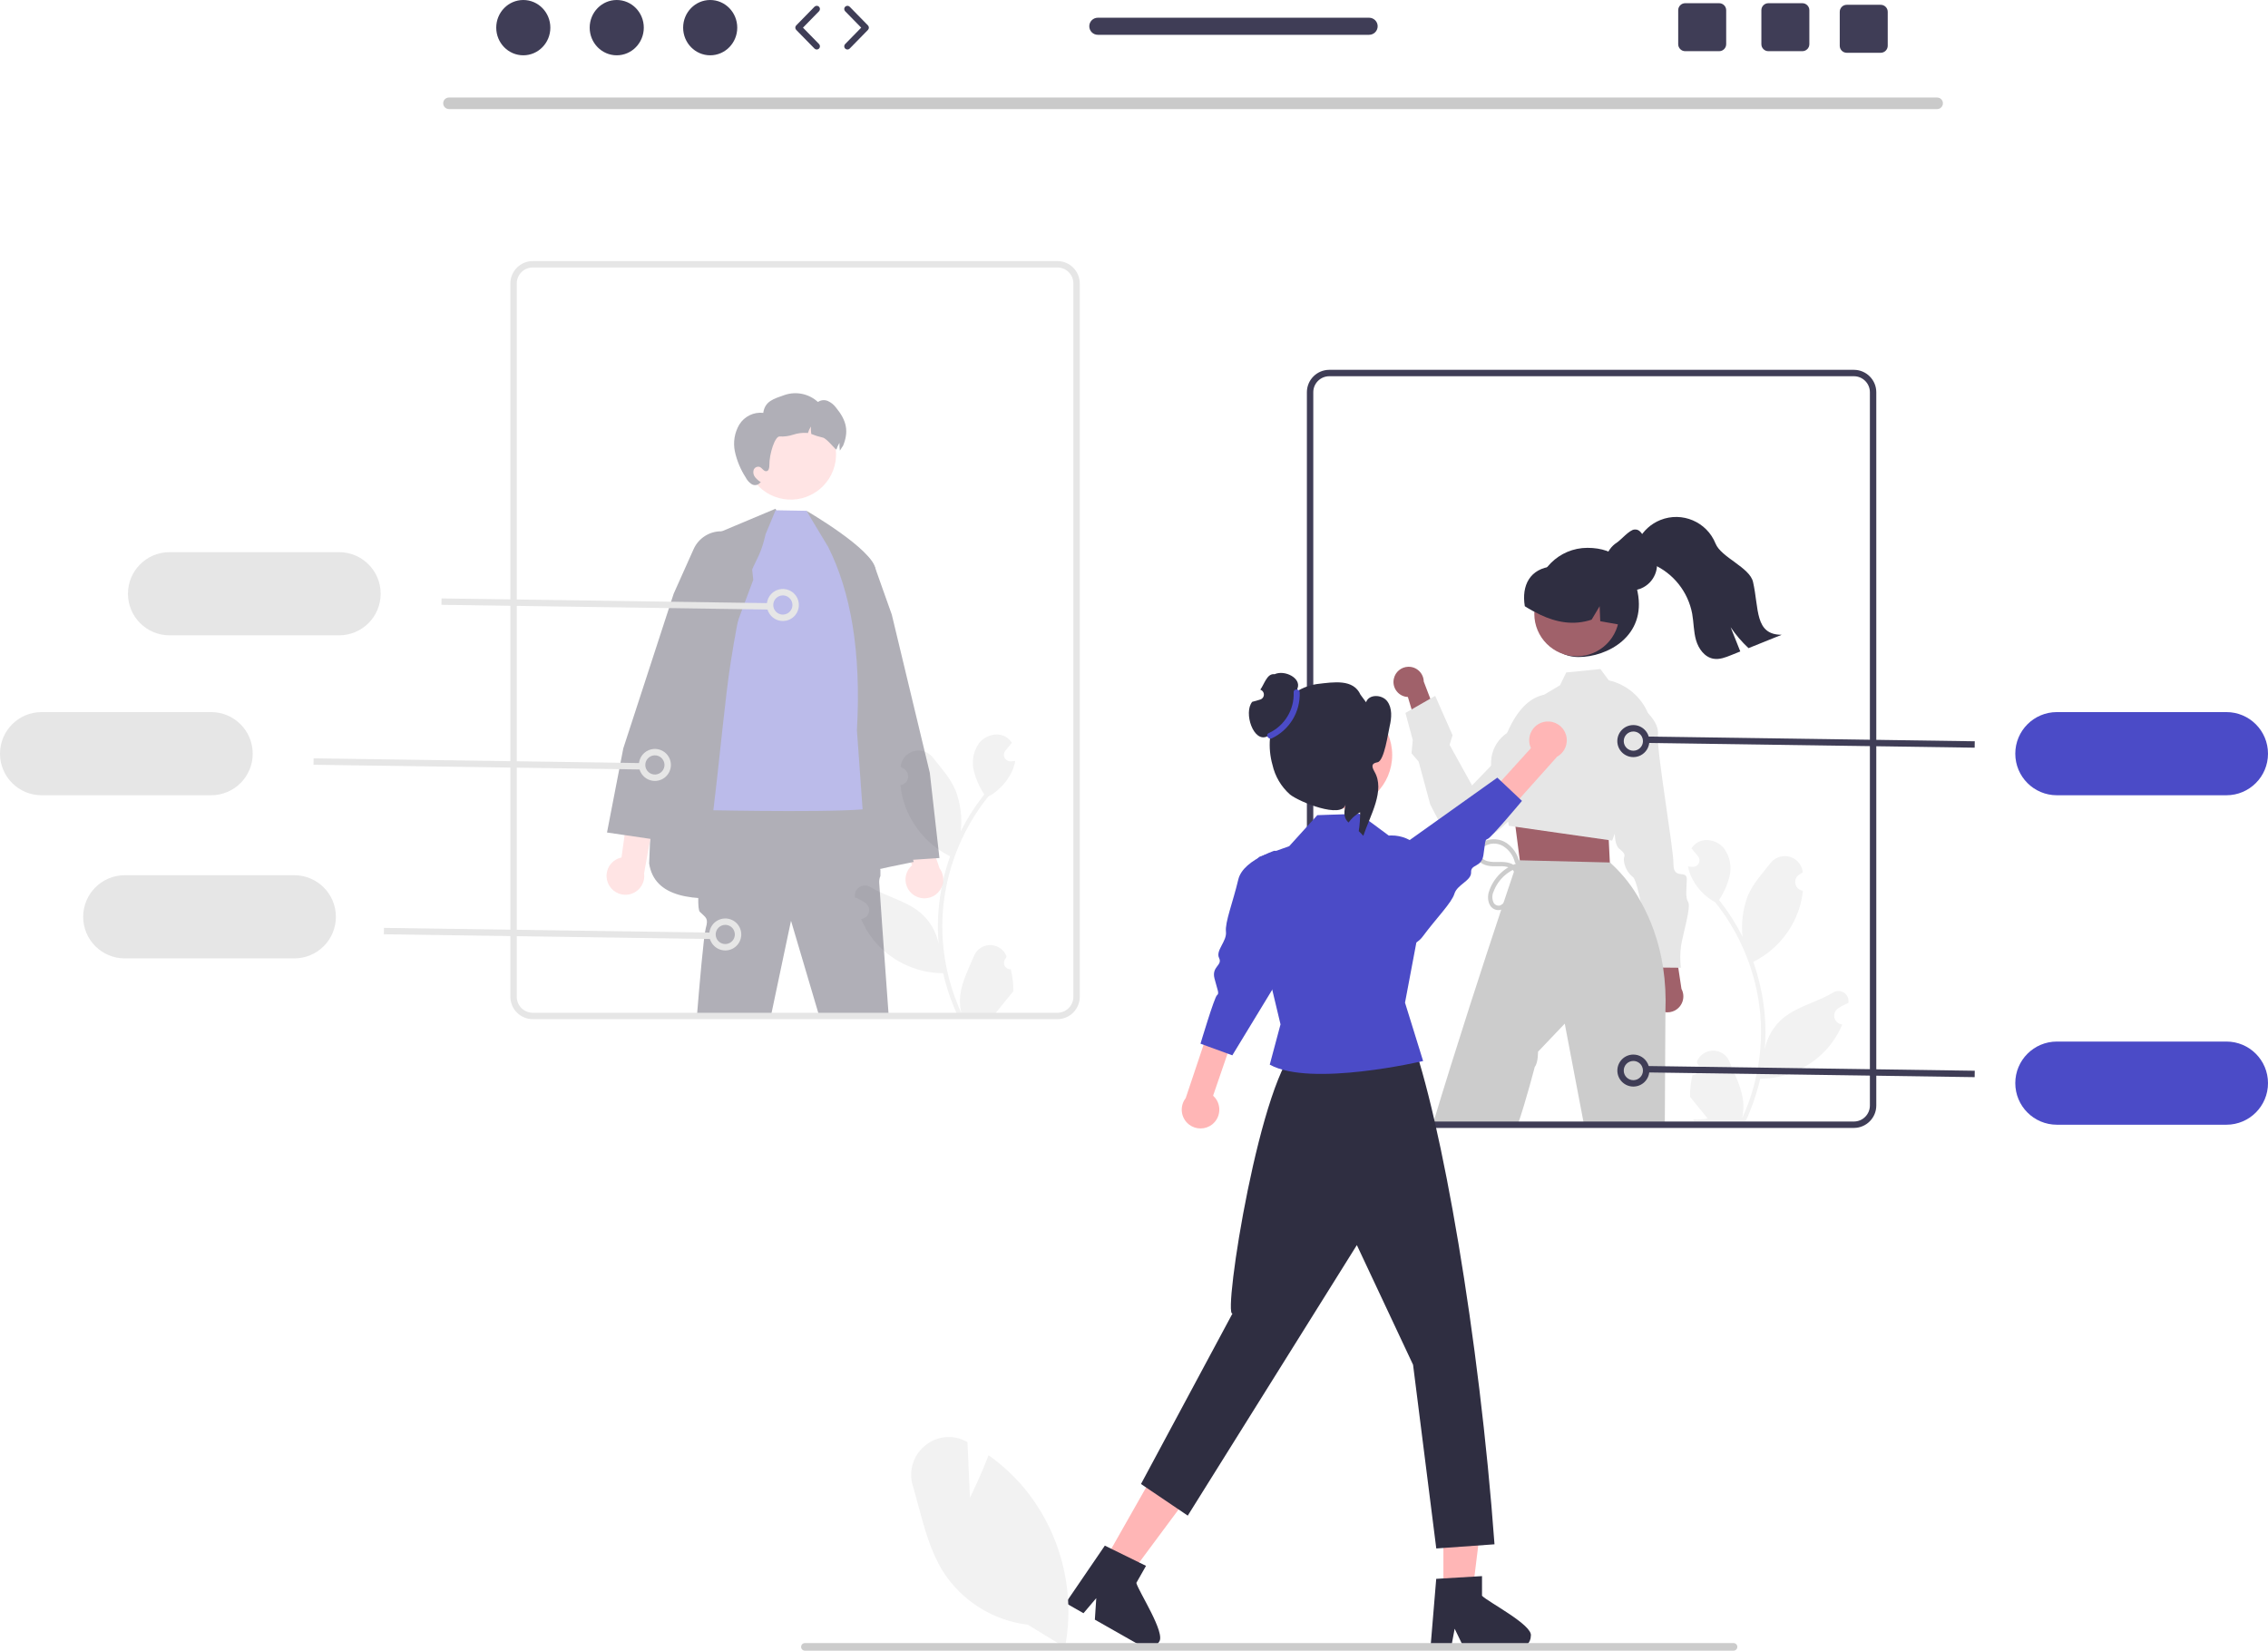
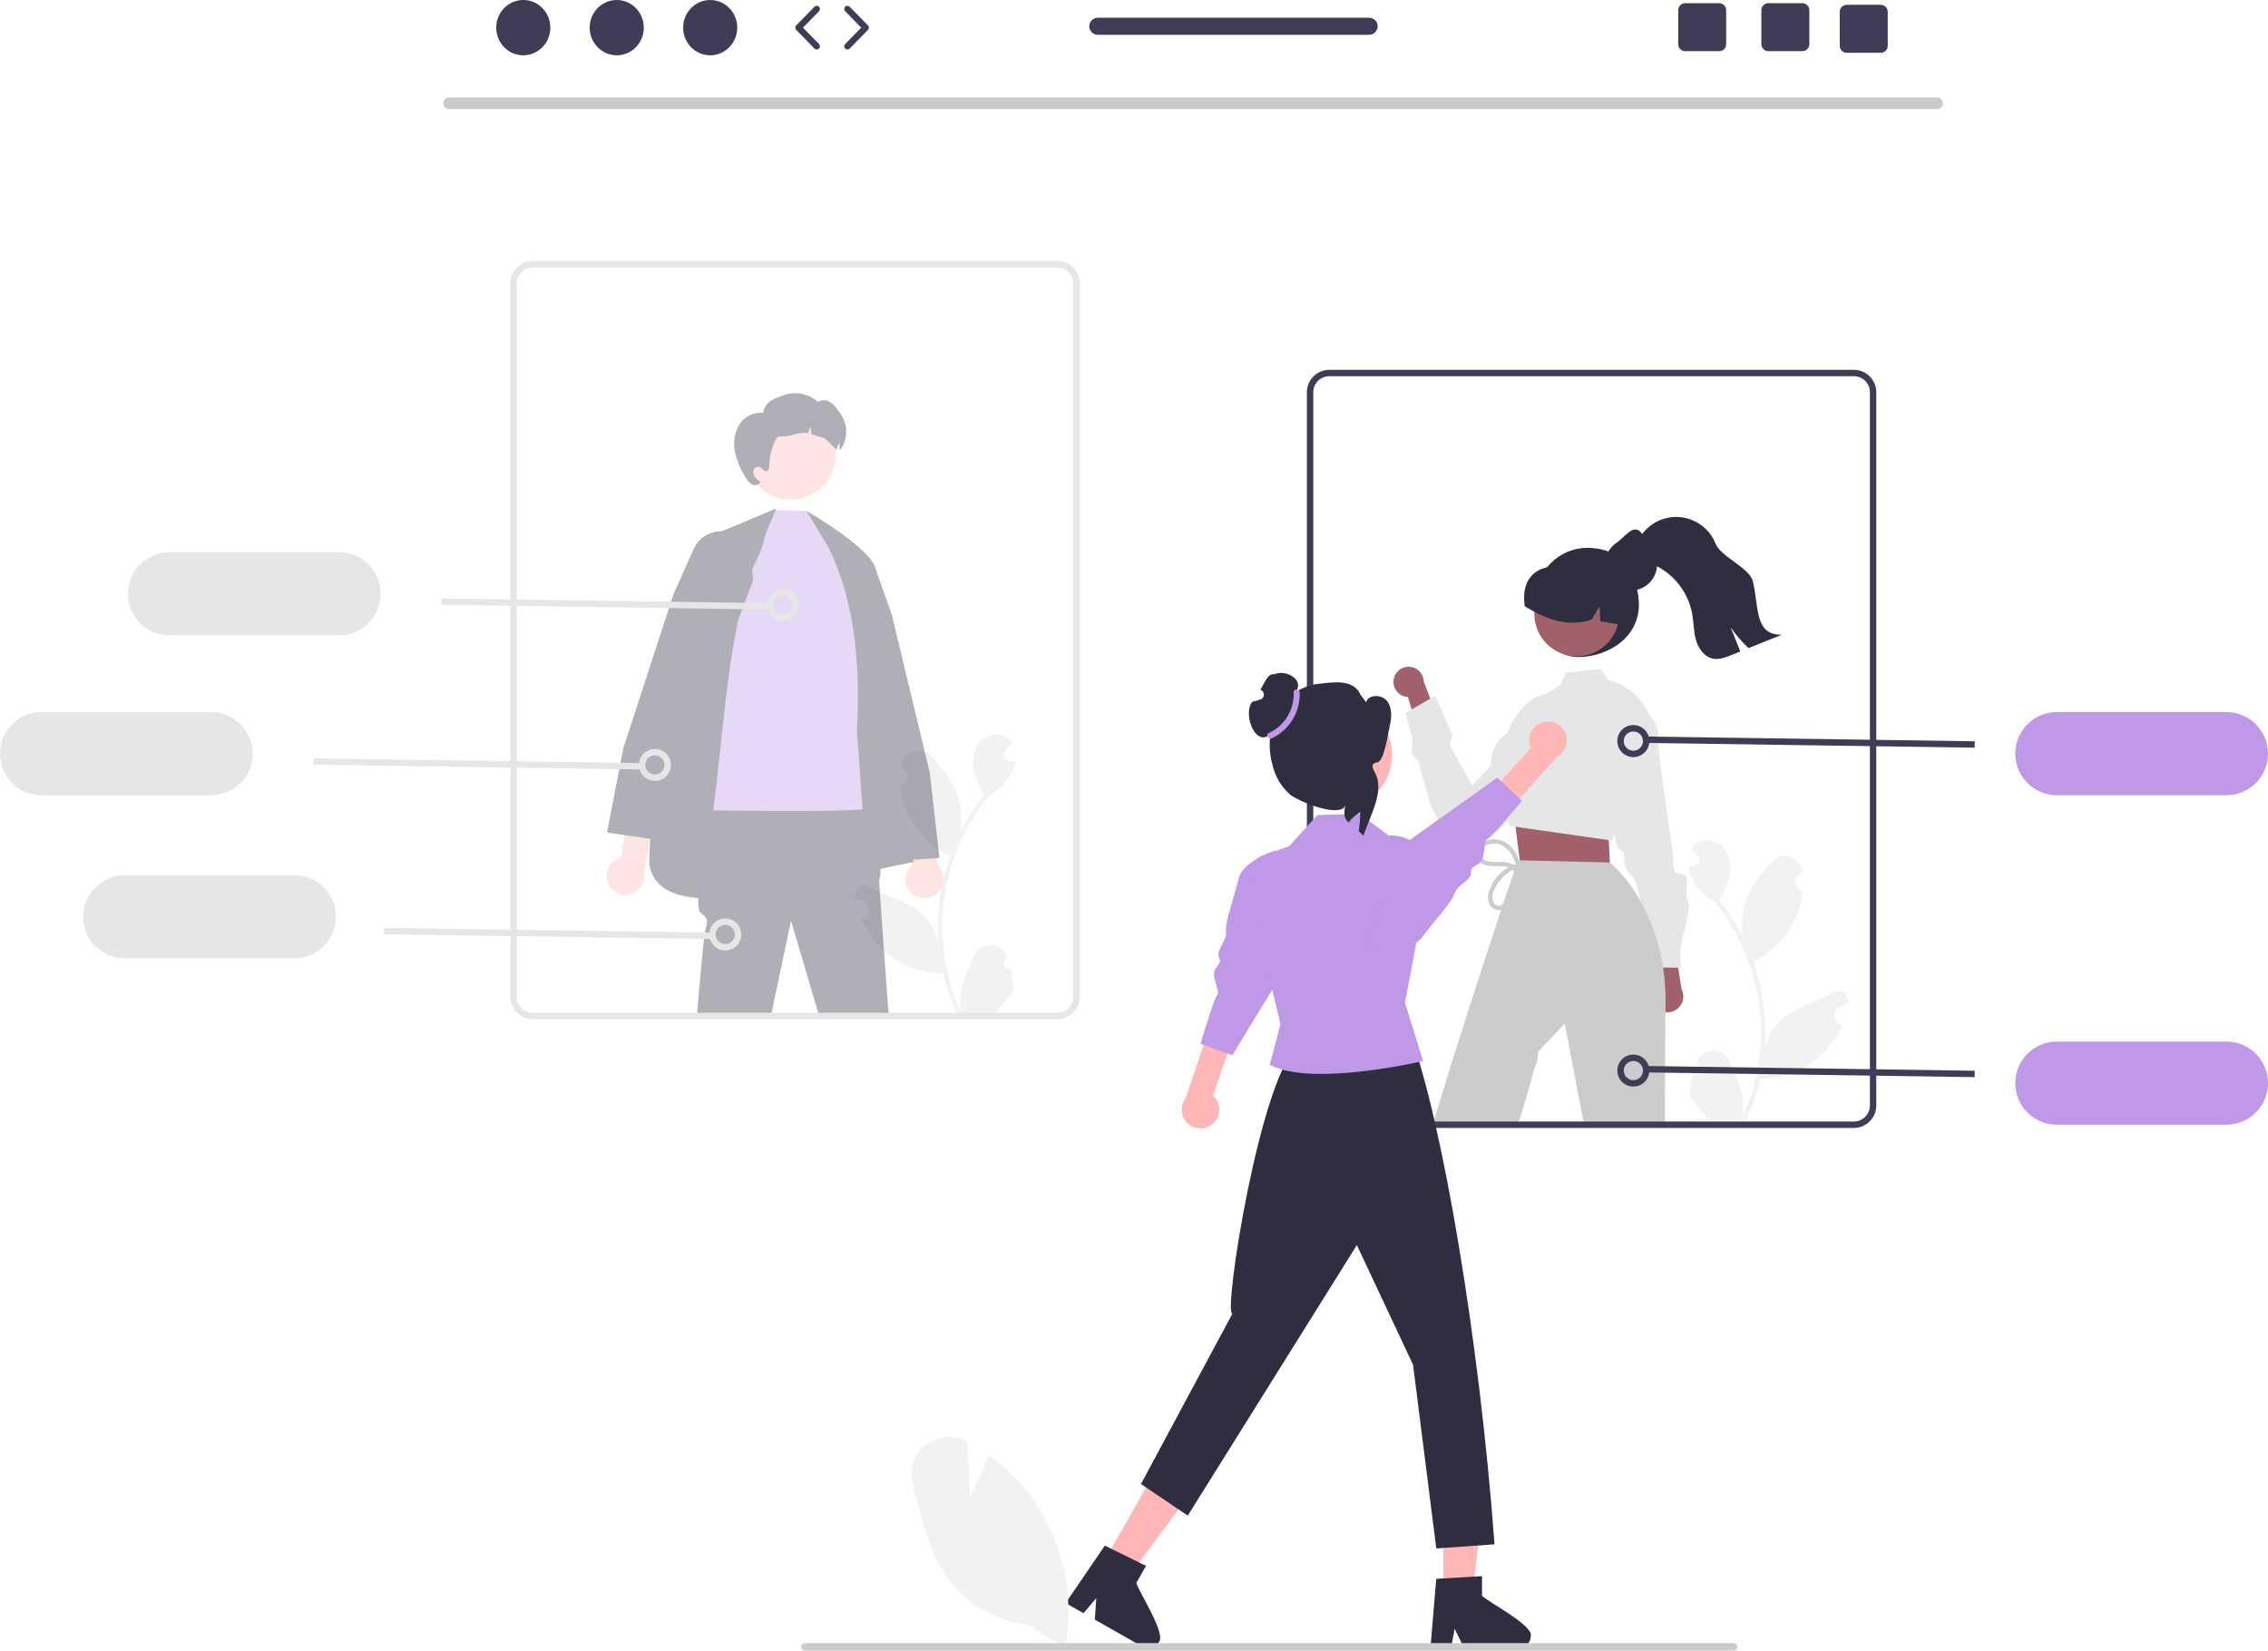
<svg xmlns="http://www.w3.org/2000/svg" width="709" height="516.053" viewBox="0 0 709 516.053">
  <path d="M529.115,336.031c1.125,.052,2.08-.819,2.132-1.944,.028-.601-.211-1.184-.653-1.592l-.14-.556,.056-.133c1.18-2.786,4.395-4.089,7.181-2.909,1.324,.56,2.374,1.619,2.925,2.947,1.653,3.981,3.757,7.968,4.275,12.177,.228,1.86,.132,3.746-.284,5.574,3.882-8.468,5.898-17.672,5.911-26.987,.001-2.338-.129-4.673-.389-6.996-.215-1.904-.513-3.795-.894-5.673-2.081-10.186-6.548-19.734-13.035-27.858-3.14-1.713-5.679-4.347-7.275-7.548-.578-1.151-.987-2.379-1.214-3.646,.354,.046,.714,.075,1.068,.099,.11,.006,.226,.012,.337,.017l.042,.002c1.115,.05,2.06-.813,2.11-1.929,.022-.495-.138-.98-.45-1.364-.153-.188-.306-.376-.459-.564-.232-.29-.47-.575-.703-.865-.027-.028-.052-.057-.075-.087-.267-.331-.534-.656-.801-.987,.488-.757,1.143-1.391,1.916-1.852,2.677-1.568,6.369-.482,8.303,1.939,1.834,2.557,2.432,5.799,1.632,8.843-.662,2.574-1.758,5.017-3.24,7.223,.145,.186,.296,.366,.441,.552,2.653,3.412,4.966,7.076,6.905,10.939-.471-4.328,.091-8.706,1.642-12.774,1.572-3.791,4.517-6.984,7.111-10.262,1.916-2.459,5.463-2.899,7.922-.983,1.18,.92,1.947,2.27,2.132,3.755l.016,.145c-.385,.217-.762,.448-1.131,.692-1.271,.849-1.613,2.567-.764,3.838,.431,.645,1.113,1.079,1.879,1.198l.056,.009c-.137,1.389-.38,2.765-.726,4.117-2.026,7.629-7.141,14.068-14.115,17.767-.226,.116-.447,.232-.674,.343,1.948,5.52,3.17,11.27,3.635,17.105,.263,3.443,.248,6.901-.046,10.341l.017-.122c.743-3.825,2.784-7.277,5.777-9.772,4.446-3.652,10.727-4.997,15.523-7.933,1.476-.948,3.441-.519,4.388,.957,.406,.632,.575,1.388,.476,2.133l-.02,.128c-.715,.291-1.411,.627-2.084,1.004-.385,.217-.762,.448-1.131,.692-1.271,.849-1.613,2.567-.764,3.838,.431,.645,1.113,1.079,1.879,1.198l.056,.009c.041,.006,.075,.012,.116,.017-1.222,2.917-2.936,5.602-5.069,7.937-5.324,5.713-12.768,8.979-20.577,9.029h-.006c-1.049,4.558-2.569,8.994-4.535,13.238h-16.199c-.058-.18-.11-.366-.163-.546,1.499,.094,3.005,.005,4.482-.267-1.202-1.475-2.404-2.961-3.606-4.436-.027-.028-.052-.057-.075-.087-.61-.755-1.225-1.504-1.835-2.259l-0-.001c-.032-2.314,.233-4.622,.79-6.868l0-0Z" fill="#f2f2f2" />
  <path d="M480.109,187.417c0,8.917,4.461,17.991,13.378,17.991s21.221-6.458,18.453-20.298c-1.749-8.744-6.768-13.839-15.685-13.839-8.917-0-16.146,7.229-16.146,16.146v0Z" fill="#2f2e41" />
  <path d="M517.515,314.821c-1.836-2.036-1.673-5.175,.363-7.011,.217-.196,.451-.372,.699-.527l-3.904-17.204,8.58,3.228,2.391,15.842c1.3,2.431,.382,5.455-2.049,6.755-2.034,1.087-4.548,.639-6.082-1.084v0Z" fill="#a0616a" />
  <path d="M499.303,253.843l5.989,.61s-1.566,8.871,.883,10.87,1.462,1.989,1.448,3.47c.151,2.15,1.209,4.134,2.91,5.458,1.96,1.5,6.037,28.212,6.037,28.212l8.886,.085c-.265-2.297-.243-4.619,.066-6.911,.527-3.451,3.19-12.143,2.217-13.633s-.461-4.231-.432-7.193-4.209,.311-4.161-4.626-5.387-35.912-4.851-40.35-4.856-8.439-4.856-8.439l-4.936-.047-9.198,32.495Z" fill="#e6e6e6" />
  <path d="M435.729,212.183c-.564,2.536,1.034,5.049,3.569,5.613,.27,.06,.545,.096,.822,.108l4.804,16.009,5.571-6.664-5.416-14.181c-.062-2.611-2.229-4.677-4.84-4.616-2.185,.052-4.05,1.594-4.511,3.73Z" fill="#a0616a" />
  <path d="M486.448,217.398s-11.614-4.355-17.911,19.493l-8.359,8.657-7.022-12.689,.929-3.01-5.427-12.304-9.305,5.34,2.291,8.447-.387,4.176,2.224,2.597,3.64,13.423,2.277,4.386s2.872,5.615,7.884,6.54c1.336,.25,2.704,.289,4.052,.115,3.206-.501,6.178-1.985,8.505-4.246,6.198-5.527,12.059-11.419,17.552-17.646l-.942-23.278Z" fill="#e6e6e6" />
  <polygon points="502.026 257.329 502.848 261.244 503.546 275.685 475.482 271.885 473.327 255.163 476.305 250.269 502.026 257.329" fill="#a0616a" />
  <circle cx="492.923" cy="191.893" r="13.282" fill="#a0616a" />
  <path d="M515.177,222.952c-2.192-5.17-6.728-8.978-12.2-10.24l-.05-.01-2.63-3.54-10.67,1.07-1.95,4-5.06,3.01h-.01l-.01,.01-2.65,1.58-8.79,10.29-.01,.01c-2.608,1.741-4.379,4.486-4.89,7.58-.133,.883-.176,1.778-.13,2.67,.29,5.47,3.71,10.34,4.18,10.99l1.15,6.47,.23,1.33,2.07,.3,29.16,4.17,.81,.12,.24,.03,.84-2.17v-.02l8.13-21.27,3.65-9.49c.01-2.369-.47-4.715-1.41-6.89Z" fill="#e6e6e6" />
  <path d="M506.823,195.375c-.12-.019-.241-.044-.361-.063-2.072-.367-4.144-.729-6.209-1.102l-.19-4.682-2.503,4.194c-5.709,1.894-11.05,.824-16.074-1.54-1.657-.787-3.265-1.673-4.815-2.655-1.081-6.595,1.646-11.793,8.649-12.456,.217-.021,.374-.203,.564-.298l.006-.006v-0c.323-.152,.653-.298,.982-.431,5.265-2.058,11.244-.898,15.358,2.978,4.156,4.228,5.886,10.275,4.594,16.062Z" fill="#2f2e41" />
  <path d="M519.907,302.492c-.588-3.924-1.552-7.781-2.88-11.52v-.01c-1.112-3.161-2.497-6.219-4.14-9.14-.005,0-.01-.004-.01-.01v-0c-2.365-4.402-5.452-8.377-9.13-11.76l-.39-.41h-.1l-28.16-.69h-.29l-.32-.01s-.12,.35-.35,1.01c-.009,.041-.022,.082-.04,.12-.08,.26-.18,.56-.3,.89-.07,.22-.15,.45-.23,.7-.09,.27-.19,.55-.29,.85-.78,2.33-1.92,5.71-3.32,9.9-.21,.64-.43,1.3-.66,1.99-5.34,16.07-13.93,42.33-21.43,67.22h26.6c2.58-7.46,5.32-18.1,5.32-18.1,1.07-1.27,1.01-4.72,1.01-4.72l8.36-8.78,6.02,31.6h25.26l.19-35.17v-.3c.197-4.566-.044-9.14-.72-13.66Z" fill="#ccc" />
  <path d="M501.734,176.437v.011c-.002,.695,.087,1.388,.264,2.06,.028,.118,.062,.241,.101,.359v.006c.763,2.434,2.623,4.37,5.024,5.232,.174,.067,.354,.123,.533,.174,.378,.11,.765,.189,1.156,.236,.351,.05,.706,.074,1.061,.073,.277,.001,.555-.012,.831-.039,.646-.065,1.281-.211,1.892-.432,.096-.028,.189-.061,.281-.101,.046-.016,.091-.035,.135-.056,4.151-1.737,6.107-6.511,4.369-10.661-.052-.124-.107-.247-.165-.369l-.006-.006c-.399-.836-.94-1.595-1.6-2.245-1.471-1.465-2.119-5.137-4.353-5.137-.107-.002-.214,.002-.32,.011-1.499,.051-4.269,3.284-5.448,4.048-.875,.553-1.634,1.272-2.234,2.116-.626,.868-1.073,1.853-1.314,2.896-.138,.598-.207,1.21-.208,1.824Z" fill="#2f2e41" />
  <path d="M511.679,173.602c1.264,1.472,3.243,2.044,5.028,2.809,6.397,2.806,10.996,8.59,12.289,15.454,.494,2.754,.429,5.605,1.209,8.29,.775,2.685,2.694,5.319,5.448,5.785,1.864,.318,3.732-.401,5.485-1.112,.964-.387,1.928-.777,2.892-1.167-1.006-2.523-2.01-5.047-3.012-7.57,1.611,2.381,3.485,4.574,5.587,6.537,3.455-1.393,6.914-2.786,10.375-4.18-8.516,.032-7.063-8.234-8.968-16.529-1.047-4.558-9.964-7.644-11.713-11.98-2.731-6.799-10.456-10.096-17.254-7.365-2.93,1.177-5.344,3.36-6.808,6.157-1.748,.697-1.799,3.418-.558,4.871Z" fill="#2f2e41" />
  <path d="M475.509,270.973c-3.977,1.037-7.196,3.953-8.62,7.808-.504,1.089-.491,2.348,.036,3.427,.412,.77,1.329,1.118,2.148,.814,.822-.443,1.478-1.142,1.869-1.991,.573-1.089,1.065-2.219,1.474-3.38,.668-1.752,2.094-4.677,.058-6.047-1.712-1.152-3.978-.705-5.903-.784-2.081-.085-4.394-.882-5.133-3.039-.719-2.098,.967-4.071,2.784-4.868,2.218-.92,4.749-.679,6.754,.643,1.951,1.353,3.345,3.369,3.921,5.672,.089,.372-.14,.746-.512,.835-.354,.085-.713-.119-.822-.467-.51-2.137-1.856-3.981-3.736-5.118-1.868-1.078-4.189-.987-5.967,.233-.933,.581-1.366,1.711-1.061,2.766,.469,.937,1.351,1.598,2.382,1.785,2.196,.531,4.492-.156,6.681,.545,2.037,.522,3.336,2.517,2.989,4.591-.228,1.245-.597,2.459-1.099,3.62-.427,1.194-.927,2.36-1.495,3.494-.869,1.642-2.436,3.42-4.503,2.938-2.357-.549-2.916-3.3-2.411-5.324,1.366-4.669,5.09-8.274,9.801-9.489,.372-.089,.746,.141,.834,.513,.084,.354-.119,.713-.466,.821v0Z" fill="#ccc" />
  <path d="M579.547,352.622h-164c-3.864-.005-6.995-3.136-7-7V122.622c.004-3.864,3.136-6.996,7-7h164c3.864,.004,6.996,3.136,7,7v223c-.005,3.864-3.136,6.995-7,7ZM415.547,117.622c-2.76,.003-4.997,2.24-5,5v223c.003,2.76,2.24,4.997,5,5h164c2.76-.003,4.997-2.24,5-5V122.622c-.003-2.76-2.24-4.997-5-5h-164Z" fill="#3f3d56" />
  <path d="M605.61,34.099H140.317c-.998-.021-1.789-.847-1.768-1.845,.021-.968,.8-1.747,1.768-1.768h465.293c.998,.021,1.789,.847,1.768,1.845-.021,.968-.8,1.747-1.768,1.768Z" fill="#cacaca" />
-   <path d="M696,248.622h-53c-7.18,0-13-5.82-13-13s5.82-13,13-13h53c7.18,0,13,5.82,13,13s-5.82,13-13,13Z" fill="#4b4bc7" />
+   <path d="M696,248.622h-53c-7.18,0-13-5.82-13-13s5.82-13,13-13h53c7.18,0,13,5.82,13,13s-5.82,13-13,13Z" fill="#bf98e8" />
  <path d="M315.979,303.031c-1.125,.052-2.08-.819-2.132-1.944-.028-.601,.211-1.183,.653-1.592l.14-.556-.056-.133c-1.18-2.786-4.395-4.089-7.181-2.909-1.324,.56-2.374,1.619-2.925,2.947-1.653,3.981-3.757,7.968-4.275,12.177-.228,1.86-.132,3.746,.284,5.574-3.882-8.468-5.898-17.672-5.911-26.987-.001-2.338,.129-4.673,.389-6.996,.215-1.904,.513-3.795,.894-5.673,2.081-10.186,6.548-19.734,13.035-27.858,3.14-1.713,5.679-4.347,7.275-7.548,.578-1.151,.987-2.379,1.214-3.646-.354,.046-.714,.075-1.068,.099-.11,.006-.226,.012-.337,.017l-.042,.002c-1.115,.05-2.06-.813-2.11-1.929-.022-.495,.138-.98,.45-1.364,.153-.188,.306-.376,.459-.564,.232-.29,.47-.575,.703-.865,.027-.028,.052-.057,.075-.087,.267-.331,.534-.656,.801-.987-.488-.757-1.143-1.391-1.916-1.852-2.677-1.568-6.369-.482-8.303,1.939-1.834,2.557-2.432,5.799-1.632,8.843,.662,2.574,1.758,5.017,3.24,7.223-.145,.186-.296,.366-.441,.552-2.653,3.412-4.966,7.076-6.905,10.939,.471-4.328-.091-8.706-1.642-12.774-1.572-3.791-4.517-6.984-7.111-10.262-1.916-2.459-5.463-2.899-7.922-.983-1.18,.92-1.947,2.27-2.132,3.755l-.016,.145c.385,.217,.762,.448,1.131,.692,1.271,.849,1.613,2.567,.764,3.838-.431,.645-1.113,1.079-1.879,1.198l-.056,.009c.137,1.389,.38,2.765,.726,4.117,2.026,7.629,7.141,14.068,14.115,17.767,.226,.116,.447,.232,.674,.343-1.948,5.52-3.17,11.27-3.635,17.105-.263,3.443-.248,6.901,.046,10.341l-.017-.122c-.743-3.825-2.784-7.277-5.777-9.772-4.446-3.652-10.727-4.997-15.523-7.933-1.476-.948-3.441-.519-4.388,.957-.406,.632-.575,1.388-.476,2.133l.02,.128c.715,.291,1.411,.627,2.084,1.004,.385,.217,.762,.448,1.131,.692,1.271,.849,1.613,2.567,.764,3.838-.431,.645-1.113,1.079-1.879,1.198l-.056,.009c-.041,.006-.075,.012-.116,.017,1.222,2.917,2.936,5.602,5.069,7.937,5.324,5.713,12.768,8.979,20.577,9.029h.006c1.049,4.558,2.569,8.994,4.535,13.238h16.199c.058-.18,.11-.366,.163-.546-1.499,.094-3.005,.005-4.482-.267,1.202-1.475,2.404-2.961,3.606-4.436,.027-.028,.052-.057,.075-.087,.61-.755,1.225-1.504,1.835-2.259l0-.001c.032-2.314-.233-4.622-.79-6.868l-0-0Z" fill="#f2f2f2" />
  <g opacity=".38">
    <path d="M285.221,279.497c-2.503-2.049-2.871-5.738-.822-8.241,.218-.267,.46-.514,.722-.738l-13.238-34.609,10.58,2.241,11.233,33.29c1.947,2.604,1.415,6.294-1.19,8.241-2.179,1.629-5.191,1.554-7.285-.184Z" fill="#ffb8b8" />
    <path d="M290.667,241.592l-11.88-49.44-5.11-14.38c-.005-.005-.009-.012-.01-.02-.832-2.349-2.572-4.266-4.83-5.32-2.259-1.082-4.859-1.204-7.21-.34-.201,.07-.398,.15-.59,.24-.41,.187-.808,.401-1.19,.64-2.205,1.39-3.736,3.631-4.23,6.19l-.9,4.72-.38,2.01,14.03,49.04v.02l4.88,17.08,2.26,7.88v.01l2.62,9.17,.06,.19,6.29-.42h.01l.95-.07,7.2-.48,1.04-.07-3.01-26.65Z" fill="#2f2e41" />
    <path d="M242.437,159.047l26.462,53.514,16.74,56.903c-35.268,6.877-79.52,21.589-82.705,.489,1.963-58.826,8.146-77.59,20.911-103.092l18.593-7.815Z" fill="#2f2e41" />
    <path d="M277.817,317.622h-21.73l-8.81-29.77-6.2,29.39c-.02,.13-.03,.25-.05,.38h-23.16c.75-9.2,2.12-25.2,2.77-27.47,.92-3.22,0-3.22-1.84-5.06-.41-.41-.55-2.05-.51-4.34,.11-7.89,2.26-23.52,2.26-23.52l2.55-4.72,.88-1.64,45.42-1.6,.39-.01,.84,3.66,1.03,4.51,1.81,7.91,1.67,6.31,.09,.32v1.87c-.284,.652-.414,1.36-.38,2.07-0,.64,1.44,20.58,2.97,41.71Z" fill="#2f2e41" />
-     <path d="M239.336,166.983l3.118-7.461,9.652,.169,10.064,14.236,10.563,44.423s3.794,32.451,0,34.164-49.735,.802-49.735,.802c2.127-17.525,3.712-35.352,5.383-46.002,5.522-35.197,8.128-27.79,10.955-40.33Z" fill="#4b4bc7" />
+     <path d="M239.336,166.983l3.118-7.461,9.652,.169,10.064,14.236,10.563,44.423s3.794,32.451,0,34.164-49.735,.802-49.735,.802c2.127-17.525,3.712-35.352,5.383-46.002,5.522-35.197,8.128-27.79,10.955-40.33Z" fill="#bf98e8" />
    <path d="M252.106,159.691s20.79,12.018,21.604,18.292,3.536,83.057,3.536,83.057l-7.352-4.751-2.009-27.985c1.401-24.867-2.019-43.402-8.973-57.296l-6.805-11.317Z" fill="#2f2e41" />
    <circle cx="247.198" cy="142.026" r="14.169" transform="translate(67.40842 363.2821) rotate(-80.78252)" fill="#ffb8b8" />
    <path d="M229.739,141.185c.633,2.871,1.774,5.605,3.37,8.074,.424,.842,1.057,1.561,1.838,2.087,.816,.524,1.891,.39,2.553-.319l.345-.281c-.676-.417-1.28-.94-1.787-1.551-.51-.622-.688-1.451-.479-2.228,.254-.784,1.083-1.227,1.877-1.002,.83,.326,1.334,1.525,2.202,1.34,.702-.153,.849-1.079,.849-1.806-.026-3.804,1.813-9.21,3.236-9.044,1.438,.079,2.878-.114,4.245-.568,1.368-.455,2.812-.639,4.251-.543,.102,.013,.204,.032,.313,.051,.231-.723,.548-1.415,.945-2.062-.045,.781-.006,1.564,.115,2.336,1.145,.472,2.328,.846,3.536,1.117,1.315,.185,4.206,4.117,4.34,3.715,.231-.723,.548-1.415,.945-2.062-.045,.781-.006,1.564,.115,2.336,.006,.032,.006,.057,.013,.089,.638-.849,1.028-1.883,.811-1.091,2.138-4.838,1.308-8.304-2.055-12.383-.656-.877-1.523-1.573-2.521-2.023-1.017-.447-2.192-.33-3.102,.306-2.794-2.561-6.757-3.407-10.353-2.208-3.504,1.219-6.204,1.934-6.74,5.61-2.984-.326-5.89,1.088-7.474,3.638-1.51,2.549-2.005,5.573-1.385,8.47Z" fill="#2f2e41" />
    <path d="M190.034,276.001c-1.203-3.002,.255-6.411,3.257-7.614,.32-.128,.651-.228,.989-.298l5.109-36.701,8.185,7.069-6.228,34.577c.449,3.221-1.799,6.195-5.019,6.644-2.695,.375-5.296-1.145-6.292-3.677h-0Z" fill="#ffb8b8" />
    <path d="M235.127,178.032l-.39-3.56c-.368-3.288-2.432-6.142-5.44-7.52-1.142-.53-2.381-.819-3.64-.85h-.01c-3.788-.088-7.26,2.103-8.81,5.56l-6.24,13.95-15.75,48.35-5.09,26.3,5.5,.81,7.97,1.17,.06,.01,1.83,.27,25.57-68.44,.01-.02,4.78-12.79-.35-3.24Z" fill="#2f2e41" />
  </g>
  <path d="M330.547,318.622H166.547c-3.864-.005-6.995-3.136-7-7V88.622c.004-3.864,3.136-6.996,7-7h164c3.864,.004,6.996,3.136,7,7v223c-.005,3.864-3.136,6.995-7,7ZM166.547,83.622c-2.76,.003-4.997,2.24-5,5v223c.003,2.76,2.24,4.997,5,5h164c2.76-.003,4.997-2.24,5-5V88.622c-.003-2.76-2.24-4.997-5-5H166.547Z" fill="#e6e6e6" />
  <path d="M66,248.622H13c-7.18,0-13-5.82-13-13s5.82-13,13-13h53c7.18,0,13,5.82,13,13s-5.82,13-13,13Z" fill="#e6e6e6" />
  <path d="M92,299.622H39c-7.18,0-13-5.82-13-13s5.82-13,13-13h53c7.18,0,13,5.82,13,13s-5.82,13-13,13Z" fill="#e6e6e6" />
  <rect x="170.229" y="240.61" width="2" height="102.43" transform="translate(-123.0384 458.8209) rotate(-89.1724)" fill="#e6e6e6" />
  <path d="M226.736,297.142c-1.914,.001-3.662-1.089-4.502-2.809h0c-1.21-2.482-.179-5.475,2.303-6.685,2.482-1.21,5.475-.179,6.685,2.303,1.21,2.482,.179,5.475-2.303,6.685-.68,.332-1.426,.504-2.183,.506Zm-.01-8.001c-1.657,.002-2.999,1.346-2.998,3.004,0,.455,.104,.903,.303,1.312h0c.728,1.487,2.523,2.103,4.01,1.375,1.487-.728,2.103-2.523,1.375-4.01-.503-1.028-1.547-1.68-2.691-1.68Z" fill="#e6e6e6" />
  <rect x="148.229" y="187.61" width="2" height="102.43" transform="translate(-91.72617 384.5887) rotate(-89.1724)" fill="#e6e6e6" />
  <path d="M204.736,244.142c-1.914,.001-3.662-1.088-4.502-2.808h0c-1.212-2.483-.181-5.477,2.301-6.689s5.477-.181,6.689,2.301c1.212,2.483,.181,5.477-2.301,6.689-.681,.332-1.429,.506-2.186,.507Zm-2.705-3.685c.726,1.489,2.522,2.107,4.011,1.38,1.489-.726,2.107-2.522,1.38-4.01-.726-1.489-2.522-2.107-4.011-1.38-.715,.349-1.261,.967-1.52,1.719-.259,.752-.208,1.577,.14,2.292Z" fill="#e6e6e6" />
  <path d="M106,198.622H53c-7.18,0-13-5.82-13-13s5.82-13,13-13h53c7.18,0,13,5.82,13,13s-5.82,13-13,13Z" fill="#e6e6e6" />
  <rect x="188.229" y="137.61" width="2" height="102.43" transform="translate(-2.30919 375.3068) rotate(-89.1724)" fill="#e6e6e6" />
  <path d="M244.736,194.142c-1.914,.001-3.662-1.088-4.502-2.808h0c-1.212-2.483-.181-5.477,2.301-6.689s5.477-.181,6.689,2.301c1.212,2.483,.181,5.477-2.301,6.689-.681,.332-1.429,.506-2.186,.507Zm-2.705-3.685c.726,1.489,2.522,2.107,4.011,1.38,1.489-.726,2.107-2.522,1.38-4.01-.726-1.489-2.522-2.107-4.011-1.38-.715,.349-1.261,.967-1.52,1.719-.259,.752-.208,1.577,.14,2.292Z" fill="#e6e6e6" />
  <rect x="565.104" y="180.794" width="2" height="102.43" transform="translate(325.9429 794.7021) rotate(-89.17239)" fill="#3f3d56" />
  <path d="M510.61,236.694c-2.766,.006-5.014-2.231-5.02-4.997s2.231-5.014,4.997-5.02,5.014,2.231,5.02,4.997c.004,1.918-1.087,3.67-2.81,4.512-.681,.333-1.429,.507-2.187,.508Zm-.007-8.004c-1.658-0-3.002,1.344-3.002,3.002-0,1.658,1.344,3.002,3.002,3.002,1.658,0,3.002-1.344,3.002-3.002,0-.456-.104-.906-.303-1.315v-.001c-.504-1.031-1.551-1.685-2.699-1.687v0Z" fill="#3f3d56" />
-   <path d="M696,351.622h-53c-7.18,0-13-5.82-13-13s5.82-13,13-13h53c7.18,0,13,5.82,13,13s-5.82,13-13,13Z" fill="#4b4bc7" />
+   <path d="M696,351.622h-53c-7.18,0-13-5.82-13-13s5.82-13,13-13h53c7.18,0,13,5.82,13,13s-5.82,13-13,13Z" fill="#bf98e8" />
  <rect x="565.104" y="283.794" width="2" height="102.43" transform="translate(222.9536 896.2144) rotate(-89.17239)" fill="#3f3d56" />
  <path d="M510.609,339.693c-2.762,.003-5.003-2.234-5.006-4.996-.003-2.762,2.234-5.003,4.996-5.006,1.914-.002,3.661,1.089,4.5,2.809h0c1.209,2.485,.175,5.48-2.31,6.689-.679,.331-1.425,.503-2.18,.504Zm-.006-8.004c-1.658-0-3.003,1.344-3.003,3.002-0,1.658,1.344,3.003,3.002,3.003,1.658,0,3.003-1.344,3.003-3.002,0-.456-.104-.906-.303-1.315h0c-.504-1.032-1.551-1.686-2.699-1.688Z" fill="#3f3d56" />
  <path d="M378.97,351.501c2.534-2.034,2.939-5.737,.905-8.27-.197-.245-.413-.475-.647-.685l9.525-27.732-7.023-4.52-11.072,33.021c-1.989,2.564-1.522,6.254,1.041,8.243,2.145,1.664,5.151,1.641,7.271-.055v-0Z" fill="#ffb6b6" />
-   <path d="M387.098,274.984c-1.682,7.116-4.193,13.332-3.853,16.317,.337,2.977-3.301,5.838-2.145,8.191,1.154,2.359-2.398,2.611-1.438,6.408,.964,3.805,1.59,4.618,.776,5.245-.82,.624-5.149,15.145-5.149,15.145l2.54,.931,7.411,2.703,17.414-28.642-.053-35.157-4.324-.139c-1.038,.389-2.188,.856-3.335,1.419-3.502,1.691-7.046,4.19-7.844,7.579Z" fill="#4b4bc7" />
+   <path d="M387.098,274.984c-1.682,7.116-4.193,13.332-3.853,16.317,.337,2.977-3.301,5.838-2.145,8.191,1.154,2.359-2.398,2.611-1.438,6.408,.964,3.805,1.59,4.618,.776,5.245-.82,.624-5.149,15.145-5.149,15.145l2.54,.931,7.411,2.703,17.414-28.642-.053-35.157-4.324-.139c-1.038,.389-2.188,.856-3.335,1.419-3.502,1.691-7.046,4.19-7.844,7.579Z" fill="#bf98e8" />
  <polygon points="451.224 498.062 460.28 498.062 464.588 463.133 451.222 463.133 451.224 498.062" fill="#ffb6b6" />
  <path d="M463.293,498.878v-6.139l-2.381,.145-9.691,.574-2.243,.138-1.715,20.561-.092,1.102h6.43l.207-1.095,.934-4.976,2.411,4.976,.528,1.095h17.047c2.111-.013,3.818-1.724,3.827-3.835,.719-3.36-13.457-10.625-15.264-12.546Z" fill="#2f2e41" />
  <polygon points="345.131 488.205 353.008 492.674 373.992 464.42 362.367 457.825 345.131 488.205" fill="#ffb6b6" />
  <path d="M355.23,494.867l3.024-5.335-2.128-1.049-8.719-4.279-2.021-.995-9.928,14.537-2.335,3.414,2.641,1.5,2.947,1.676,3.996-4.715-.444,6.729,13.924,7.907h.008l.896,.505c1.841,1.04,4.177,.393,5.221-1.447,2.281-2.572-6.461-15.876-7.081-18.448Z" fill="#2f2e41" />
  <path d="M406.283,326.602c-12.135,8.041-24.148,85.298-20.995,84.037l-28.602,53.305,14.62,9.884,52.86-84.581,17.572,37.417,7.256,57.432,18.202-1.3c-4.73-64.702-16.538-132.942-26.325-159.338l-34.587,3.144Z" fill="#2f2e41" />
-   <path d="M397.07,332.34l-.132,.497c12.829,7.138,47.944-1.13,47.944-1.13l-5.66-18.237,7.641-40.513c-.041-6.54-5.377-11.808-11.916-11.767-.269,.002-.537,.013-.805,.033l-9.219-6.829-13.124,.453-8.779,9.697-5.245,1.874-4.075,1.453c-.824,.742-1.723,1.597-2.585,2.541l6.446,38.36,2.742,11.47-3.232,12.099Z" fill="#4b4bc7" />
+   <path d="M397.07,332.34l-.132,.497c12.829,7.138,47.944-1.13,47.944-1.13l-5.66-18.237,7.641-40.513c-.041-6.54-5.377-11.808-11.916-11.767-.269,.002-.537,.013-.805,.033l-9.219-6.829-13.124,.453-8.779,9.697-5.245,1.874-4.075,1.453c-.824,.742-1.723,1.597-2.585,2.541l6.446,38.36,2.742,11.47-3.232,12.099Z" fill="#bf98e8" />
  <circle cx="418.373" cy="236.032" r="16.839" fill="#ffb6b6" />
  <path d="M396.231,230.166c.05,.019,.094,.038,.145,.057,.096,.042,.195,.078,.295,.108,.642,.236,1.312,.39,1.992,.458,.29,.031,.582,.047,.874,.046,.374,.001,.748-.023,1.12-.073,.413-.051,.821-.134,1.221-.248,.19-.051,.377-.111,.56-.181,2.534-.9,4.5-2.937,5.309-5.502v-.006c.043-.124,.079-.25,.108-.377,.187-.708,.282-1.437,.282-2.169v-.013c.005-1.785-.552-3.527-1.591-4.978-.627-.888-1.35-1.037-.944-2.052,1.295-3.24-4.004-5.889-7.133-4.464-.113-.011-.226-.015-.34-.013-2.107-.005-2.888,3.106-4.144,4.857l.036,.012c.843,.295,1.286,1.217,.991,2.06-.165,.471-.539,.84-1.012,.998-.836,.272-1.681,.513-2.535,.722-2.815,3.325,.412,13.051,4.765,10.759Z" fill="#2f2e41" />
  <path d="M397.781,239.081c.801,3.602,2.721,6.858,5.485,9.302,2.849,2.303,16.249,7.757,17.38,3.088-.757,3.262-.301,4.508,.916,5.675,.208-.282,.429-.552,.656-.816,.836-.964,1.84-1.768,2.962-2.376,.029,1.97-.113,3.939-.424,5.885,.501,.463,.979,.951,1.43,1.463,2.167-6.459,6.917-14.196,3.478-20.077-1.365-2.334-.227-2.654,.982-2.922,2.11-.468,3.274-9.129,3.776-11.234,.623-2.64,.87-5.676-.766-7.844s-5.774-2.26-6.61,.323l-1.742-2.369c-2.251-4.955-8.228-3.964-13.632-3.323-5.479,.83-10.197,4.31-12.607,9.3-2.32,4.984-2.776,10.634-1.285,15.926Z" fill="#2f2e41" />
-   <path d="M406.299,216.447c.234,6.108-3.199,11.766-8.726,14.377-1.098,.497-2.054-1.13-.948-1.631,4.94-2.279,8.016-7.315,7.787-12.75-.063-1.213,1.824-1.205,1.887,.005v-0Z" fill="#4b4bc7" />
+   <path d="M406.299,216.447c.234,6.108-3.199,11.766-8.726,14.377-1.098,.497-2.054-1.13-.948-1.631,4.94-2.279,8.016-7.315,7.787-12.75-.063-1.213,1.824-1.205,1.887,.005v-0Z" fill="#bf98e8" />
  <path d="M482.355,225.764c-3.131,.869-4.964,4.111-4.095,7.242,.084,.303,.193,.599,.324,.885l-19.695,21.723,4.669,6.925,23.204-25.971c2.839-1.571,3.867-5.146,2.296-7.984-1.314-2.375-4.085-3.541-6.702-2.819l-0,0Z" fill="#ffb6b6" />
-   <path d="M426.37,296.237s13.969,2.509,18.322-3.372,9.113-10.597,9.979-13.471,5.336-4.062,5.203-6.684,3.235-1.45,3.848-5.323,.361-4.87,1.359-5.123,10.703-11.884,10.703-11.884l-7.707-7.267-27.301,19.446-14.407,33.677Z" fill="#4b4bc7" />
+   <path d="M426.37,296.237s13.969,2.509,18.322-3.372,9.113-10.597,9.979-13.471,5.336-4.062,5.203-6.684,3.235-1.45,3.848-5.323,.361-4.87,1.359-5.123,10.703-11.884,10.703-11.884l-7.707-7.267-27.301,19.446-14.407,33.677Z" fill="#bf98e8" />
  <path d="M321.308,507.926c-10.961-1.305-20.748-7.488-26.634-16.827-3.779-6.129-5.729-13.408-7.615-20.447-.549-2.048-1.117-4.167-1.717-6.209-1.39-4.565,.137-9.517,3.857-12.506,3.596-3.014,8.664-3.537,12.8-1.321l.441,.234,.773,17.38c1.146-2.328,3.66-7.588,5.652-12.84l.167-.44,.382,.276c4.005,2.877,7.631,6.247,10.794,10.031,11.303,13.742,15.99,31.76,12.815,49.267l-.096,.515-11.618-7.113Z" fill="#f2f2f2" />
  <path d="M250.438,514.863c-.002,.655,.528,1.188,1.183,1.19h290.297c.657,0,1.19-.533,1.19-1.19s-.533-1.19-1.19-1.19H251.628c-.655-.002-1.188,.528-1.19,1.183v.007Z" fill="#ccc" />
  <g>
    <ellipse cx="163.586" cy="8.645" rx="8.457" ry="8.645" fill="#3f3d56" />
    <ellipse cx="192.799" cy="8.645" rx="8.457" ry="8.645" fill="#3f3d56" />
    <ellipse cx="222.013" cy="8.645" rx="8.457" ry="8.645" fill="#3f3d56" />
    <path d="M255.325,15.478c-.26,0-.519-.101-.715-.301l-5.706-5.833c-.38-.389-.38-1.01,0-1.398l5.706-5.833c.387-.395,1.021-.401,1.414-.016,.395,.386,.402,1.02,.016,1.414l-5.022,5.133,5.022,5.134c.386,.395,.379,1.028-.016,1.414-.194,.19-.447,.285-.699,.285Z" fill="#3f3d56" />
    <path d="M264.913,15.478c-.252,0-.505-.095-.699-.285-.395-.386-.402-1.019-.016-1.414l5.021-5.134-5.021-5.133c-.386-.395-.379-1.028,.016-1.414,.394-.387,1.028-.379,1.414,.016l5.706,5.833c.38,.389,.38,1.01,0,1.398l-5.706,5.833c-.196,.2-.455,.301-.715,.301Z" fill="#3f3d56" />
    <path d="M563.423,1.001h-10.61c-1.21,0-2.19,.98-2.19,2.19V13.811c0,1.21,.98,2.19,2.19,2.19h10.61c1.21,0,2.2-.98,2.2-2.19V3.191c0-1.21-.99-2.19-2.2-2.19Z" fill="#3f3d56" />
    <path d="M537.423,1.001h-10.61c-1.21,0-2.19,.98-2.19,2.19V13.811c0,1.21,.98,2.19,2.19,2.19h10.61c1.21,0,2.2-.98,2.2-2.19V3.191c0-1.21-.99-2.19-2.2-2.19Z" fill="#3f3d56" />
    <path d="M587.923,1.501h-10.61c-1.21,0-2.19,.98-2.19,2.19V14.311c0,1.21,.98,2.19,2.19,2.19h10.61c1.21,0,2.2-.98,2.2-2.19V3.691c0-1.21-.99-2.19-2.2-2.19Z" fill="#3f3d56" />
    <path d="M428.001,5.541h-84.81c-1.48,0-2.67,1.2-2.67,2.67s1.19,2.67,2.67,2.67h84.81c1.47,0,2.67-1.2,2.67-2.67s-1.2-2.67-2.67-2.67Z" fill="#3f3d56" />
  </g>
</svg>
